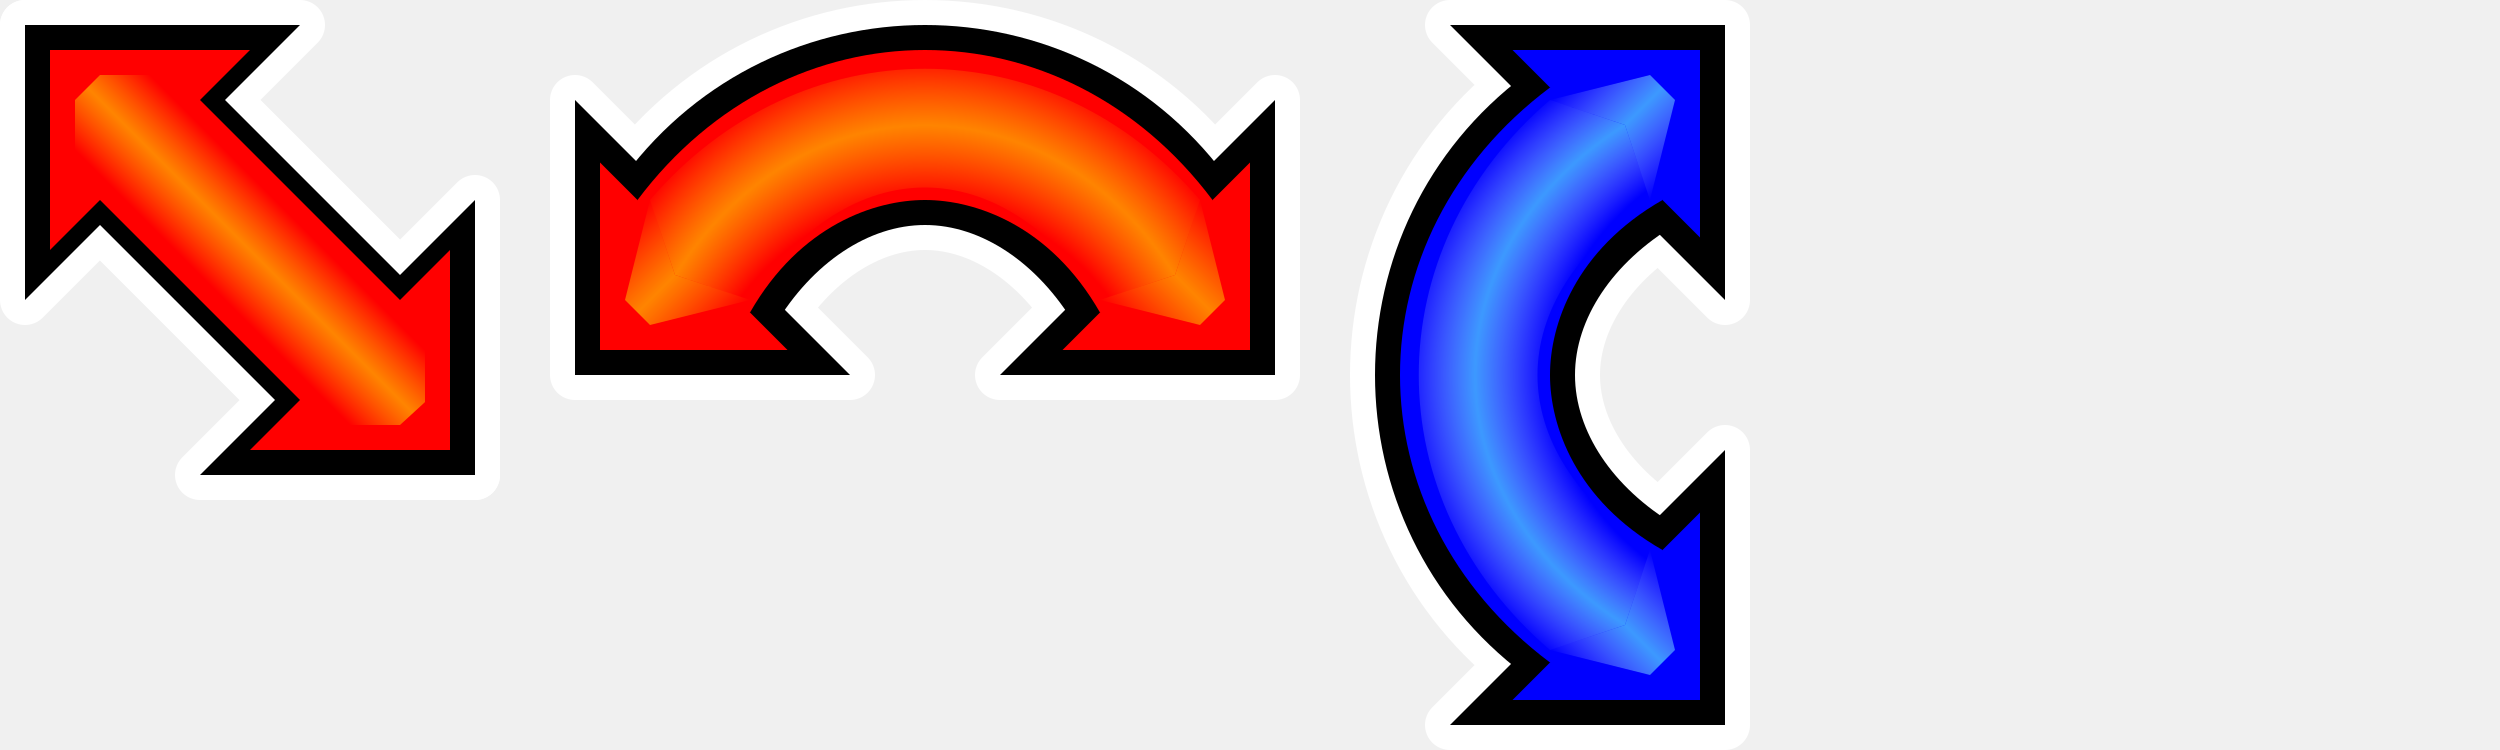
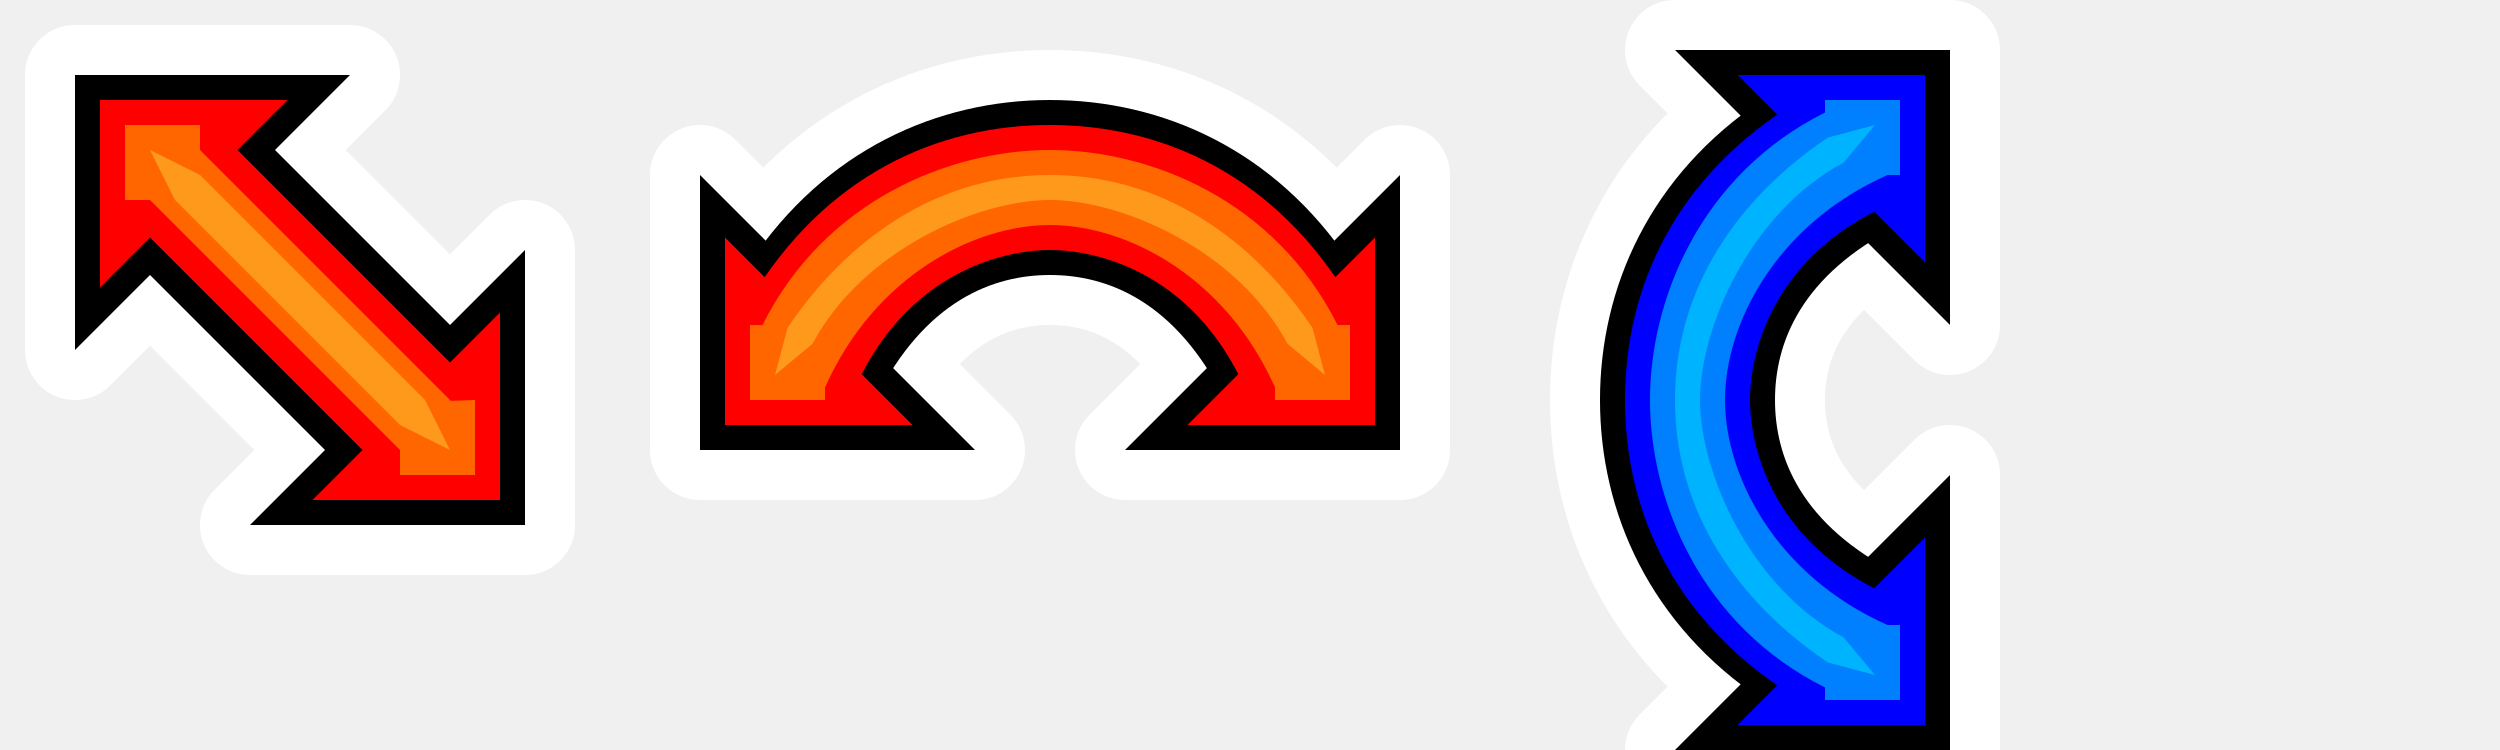
<svg xmlns="http://www.w3.org/2000/svg" xmlns:xlink="http://www.w3.org/1999/xlink" width="100" height="30" id="svg2" version="1.1">
  <defs id="defs4">
    <linearGradient id="linearGradient3828">
      <stop id="stop3830" offset="0" style="stop-color:#ffff00;stop-opacity:0" />
      <stop style="stop-color:#ffdc00;stop-opacity:1" offset="0.5" id="stop3832" />
      <stop id="stop3834" offset="1" style="stop-color:#ffff00;stop-opacity:0" />
    </linearGradient>
    <linearGradient id="linearGradient3820">
      <stop id="stop3822" offset="0" style="stop-color:#ffffff;stop-opacity:0;" />
      <stop style="stop-color:#ffdc00;stop-opacity:1" offset="0.5" id="stop3824" />
      <stop id="stop3826" offset="1" style="stop-color:#ffffff;stop-opacity:0;" />
    </linearGradient>
    <linearGradient id="linearGradient3812">
      <stop id="stop3814" offset="0" style="stop-color:#ffff00;stop-opacity:0" />
      <stop style="stop-color:#ffdc00;stop-opacity:1" offset="0.5" id="stop3816" />
      <stop id="stop3818" offset="1" style="stop-color:#ffff00;stop-opacity:0" />
    </linearGradient>
    <linearGradient id="linearGradient3804">
      <stop id="stop3806" offset="0" style="stop-color:#ffffff;stop-opacity:0;" />
      <stop style="stop-color:#64ffff;stop-opacity:1" offset="0.5" id="stop3808" />
      <stop id="stop3810" offset="1" style="stop-color:#ffffff;stop-opacity:0;" />
    </linearGradient>
    <linearGradient id="linearGradient3796">
      <stop id="stop3798" offset="0" style="stop-color:#ffffff;stop-opacity:0;" />
      <stop style="stop-color:#64ffff;stop-opacity:1" offset="0.5" id="stop3800" />
      <stop id="stop3802" offset="1" style="stop-color:#ffffff;stop-opacity:0;" />
    </linearGradient>
    <linearGradient id="linearGradient4009">
      <stop style="stop-color:#ffffff;stop-opacity:0;" offset="0" id="stop4011" />
      <stop id="stop4013" offset="0.667" style="stop-color:#ffffff;stop-opacity:0;" />
      <stop id="stop4015" offset="0.833" style="stop-color:#64ffff;stop-opacity:1" />
      <stop style="stop-color:#ffffff;stop-opacity:0;" offset="1" id="stop4017" />
    </linearGradient>
    <linearGradient id="linearGradient3029">
      <stop id="stop3031" offset="0" style="stop-color:#ffffff;stop-opacity:0;" />
      <stop style="stop-color:#ffff00;stop-opacity:0" offset="0.667" id="stop3033" />
      <stop style="stop-color:#ffdc00;stop-opacity:1" offset="0.833" id="stop3035" />
      <stop id="stop3037" offset="1" style="stop-color:#ffff00;stop-opacity:0" />
    </linearGradient>
    <linearGradient id="linearGradient3807">
      <stop style="stop-color:#ffffff;stop-opacity:0;" offset="0" id="stop3809" />
      <stop id="stop3817" offset="0.667" style="stop-color:#ffffff;stop-opacity:0;" />
      <stop id="stop3815" offset="0.849" style="stop-color:#ffffff;stop-opacity:1;" />
      <stop style="stop-color:#ffffff;stop-opacity:0;" offset="1" id="stop3811" />
    </linearGradient>
    <linearGradient id="linearGradient3745">
      <stop style="stop-color:#ffffff;stop-opacity:0;" offset="0" id="stop3747" />
      <stop id="stop3753" offset="0.5" style="stop-color:#ffffff;stop-opacity:1;" />
      <stop style="stop-color:#ffffff;stop-opacity:0;" offset="1" id="stop3749" />
    </linearGradient>
-     <linearGradient xlink:href="#linearGradient3828" id="linearGradient3751" x1="11" y1="8" x2="8" y2="11" gradientUnits="userSpaceOnUse" />
    <linearGradient xlink:href="#linearGradient3745" id="linearGradient3783" gradientUnits="userSpaceOnUse" x1="11" y1="8" x2="8" y2="11" gradientTransform="matrix(1,0,0,-1,0,1042.362)" />
    <linearGradient xlink:href="#linearGradient3745" id="linearGradient3795" gradientUnits="userSpaceOnUse" x1="11" y1="8" x2="8" y2="11" gradientTransform="matrix(1,0,0,-1,0,1042.362)" />
    <linearGradient id="linearGradient3807-0">
      <stop style="stop-color:#ffffff;stop-opacity:0;" offset="0" id="stop3809-4" />
      <stop id="stop3817-8" offset="0.667" style="stop-color:#ffffff;stop-opacity:0;" />
      <stop id="stop3815-7" offset="0.849" style="stop-color:#ffffff;stop-opacity:1;" />
      <stop style="stop-color:#ffffff;stop-opacity:0;" offset="1" id="stop3811-1" />
    </linearGradient>
    <radialGradient r="7.5" fy="1035.832" fx="-34.163" cy="1035.832" cx="-34.163" gradientTransform="matrix(-1.2,-4.817251e-6,2.8090885e-7,-1.200004,-31.99617,1249.002)" gradientUnits="userSpaceOnUse" id="radialGradient3007" xlink:href="#linearGradient3807-0" />
    <linearGradient xlink:href="#linearGradient3745-5" id="linearGradient3751-8" x1="11" y1="8" x2="8" y2="11" gradientUnits="userSpaceOnUse" />
    <linearGradient id="linearGradient3745-5">
      <stop style="stop-color:#ffffff;stop-opacity:0;" offset="0" id="stop3747-8" />
      <stop id="stop3753-2" offset="0.5" style="stop-color:#ffffff;stop-opacity:1;" />
      <stop style="stop-color:#ffffff;stop-opacity:0;" offset="1" id="stop3749-6" />
    </linearGradient>
-     <radialGradient xlink:href="#linearGradient3029" id="radialGradient3862" gradientUnits="userSpaceOnUse" gradientTransform="matrix(2,2.503105e-5,6.2297518e-8,2.399987,28.63366,-1448.402)" cx="-6.817" cy="1037.824" fx="-6.817" fy="1037.824" r="7.5" />
    <linearGradient xlink:href="#linearGradient3820" id="linearGradient3864" gradientUnits="userSpaceOnUse" gradientTransform="translate(10,1018.362)" x1="17" y1="13" x2="13" y2="17" />
-     <linearGradient xlink:href="#linearGradient3812" id="linearGradient3866" gradientUnits="userSpaceOnUse" gradientTransform="matrix(-1,0,0,1,20,1018.362)" x1="17" y1="13" x2="13" y2="17" />
    <radialGradient xlink:href="#linearGradient4009" id="radialGradient3932" gradientUnits="userSpaceOnUse" gradientTransform="matrix(2.4883461e-5,-2.000001,2.39998,-3.6766156e-8,-2470.586,1023.729)" cx="-6.817" cy="1037.753" fx="-6.817" fy="1037.753" r="7.5" />
    <linearGradient xlink:href="#linearGradient3804" id="linearGradient3934" gradientUnits="userSpaceOnUse" gradientTransform="matrix(0,-1,1,0,-4,1042.362)" x1="17" y1="13" x2="13" y2="17" />
    <linearGradient xlink:href="#linearGradient3796" id="linearGradient3936" gradientUnits="userSpaceOnUse" gradientTransform="matrix(0,1,1,0,-4,1032.362)" x1="17" y1="13" x2="13" y2="17" />
-     <linearGradient xlink:href="#linearGradient3812" id="linearGradient3838" gradientUnits="userSpaceOnUse" gradientTransform="translate(10,1018.362)" x1="17" y1="13" x2="13" y2="17" />
+     <radialGradient xlink:href="#linearGradient3029" id="radialGradient3891" gradientUnits="userSpaceOnUse" gradientTransform="matrix(2,2.503105e-5,6.2297518e-8,2.399987,28.63366,-1448.402)" cx="-6.817" cy="1037.824" fx="-6.817" fy="1037.824" r="7.5" />
+     <linearGradient xlink:href="#linearGradient3812" id="linearGradient3893" gradientUnits="userSpaceOnUse" gradientTransform="matrix(-1,0,0,1,20,1018.362)" x1="17" y1="13" x2="13" y2="17" />
+     <linearGradient xlink:href="#linearGradient3812" id="linearGradient3895" gradientUnits="userSpaceOnUse" gradientTransform="translate(10,1018.362)" x1="17" y1="13" x2="13" y2="17" />
  </defs>
-   <g id="layer1" transform="translate(0,-1022.362)">
-     <path transform="translate(0,1022.362)" id="path2963" d="m 1,1 0,9 2,-2 9,9 -2,2 9,0 0,-9 -2,2 -9,-9 2,-2 z" style="fill:#000000;stroke:#ffffff;stroke-width:2;stroke-linecap:round;stroke-linejoin:round;stroke-opacity:1;stroke-miterlimit:4;stroke-dasharray:none" />
-     <path style="fill:#000000;stroke:none;stroke-width:1px;stroke-linecap:butt;stroke-linejoin:miter;stroke-opacity:1" d="m 1,1 0,9 2,-2 9,9 -2,2 9,0 0,-9 -2,2 -9,-9 2,-2 z" id="path2961" transform="translate(0,1022.362)" />
-     <path transform="translate(0,1022.362)" id="path3733" d="m 2,2 0,6 1,-1 10,10 -1,1 6,0 0,-6 -1,1 L 7,3 8,2 z" style="fill:#ff0000;stroke:none" />
-     <path style="fill:url(#linearGradient3751);stroke:none;fill-opacity:1;opacity:0.5" d="m 3,3 0,3 11,11 3,0 0,-3 L 6,3 z" id="path3735" transform="translate(0,1022.362)" />
-     <g id="g3767">
-       <path transform="translate(0,1022.362)" id="path3759" d="M 1,1 1,12 4,9 11,16 8,19 19,19 19,8 16,11 9,4 12,1 z" style="fill:#ffffff;stroke:#ffffff;stroke-width:2;stroke-linecap:round;stroke-linejoin:round;stroke-miterlimit:4;stroke-opacity:1;stroke-dasharray:none" />
-       <path style="fill:#000000;stroke:none" d="M 1,1 1,12 4,9 11,16 8,19 19,19 19,8 16,11 9,4 12,1 z" id="path3761" transform="translate(0,1022.362)" />
-       <path transform="translate(0,1022.362)" id="path3763" d="m 2,2 0,8 2,-2 8,8 -2,2 8,0 0,-8 -2,2 -8,-8 2,-2 z" style="fill:#ff0000;stroke:none" />
-       <path style="opacity:0.6;fill:url(#linearGradient3751);fill-opacity:1;stroke:none" d="m 3,4 0,2 11,11 2,0 1,-0.917 L 17,14 6,3 4,3 z" id="path3765" transform="translate(0,1022.362)" />
+   <g id="layer1">
+     <g id="img-resizer" transform="translate(12,12)">
+       <path id="path3759" d="M -9,-9 -9,2 -6,-1 1,6 -2,9 9,9 9,-2 6,1 -1,-6 2,-9 z" style="fill:#ffffff;stroke:#ffffff;stroke-width:4;stroke-linecap:round;stroke-linejoin:round;stroke-miterlimit:4;stroke-opacity:1;stroke-dasharray:none" />
+       <path style="fill:#000000;stroke:none" d="M -9,-9 -9,2 -6,-1 1,6 -2,9 9,9 9,-2 6,1 -1,-6 2,-9 z" id="path3761" />
+       <path id="path3763" d="m -8,-8 0,7.5 2,-2 L 2.5,6 0.5,8 8,8 8,0.5 6,2.5 -2.5,-6 l 2,-2 z" style="fill:#ff0000;stroke:none" />
+       <path style="fill:#ff6600;stroke:none" d="m 5,8 1,0 10,10 0,1 3,0 0,-3 -0.966,0.034 L 8,6 8,5 5,5 z" id="path3860" transform="translate(-12,-12)" />
+       <path style="fill:#ffe646;stroke:none;fill-opacity:1;opacity:0.4" d="m 6,6 1,2 9,9 2,1 -1,-2 -9,-9 z" id="path3862" transform="translate(-12,-12)" />
    </g>
-     <g id="g3848" transform="translate(22,0)">
-       <path style="color:#000000;fill:#ffffff;fill-opacity:1;fill-rule:nonzero;stroke:#ffffff;stroke-width:2;stroke-linecap:round;stroke-linejoin:round;stroke-miterlimit:4;stroke-opacity:1;stroke-dasharray:none;stroke-dashoffset:0;marker:none;visibility:visible;display:inline;overflow:visible;enable-background:accumulate" d="m 3,1029.362 c 6,-8 18,-8 24,0 l 0,6 -6,0 c -1.5,-2.5 -3.75,-4 -6,-4 -2.25,0 -4.5,1.5 -6,4 l -6,0 z" id="path3760" />
-       <path style="fill:#ffffff;stroke:#ffffff;stroke-width:2;stroke-linecap:round;stroke-linejoin:round;stroke-miterlimit:4;stroke-dasharray:none" d="m 1,1026.362 0,11 11,0 z" id="path2986" />
-       <path style="fill:#ffffff;stroke:#ffffff;stroke-width:2;stroke-linecap:round;stroke-linejoin:round;stroke-miterlimit:4;stroke-dasharray:none" d="m 18,1037.362 11,0 0,-11 z" id="path2988" />
-       <path id="path2980" d="m 1,1026.362 0,11 11,0 z" style="fill:#000000;stroke:none" />
-       <path id="path2982" d="m 18,1037.362 11,0 0,-11 z" style="fill:#000000;stroke:none" />
-       <path id="path2984" d="m 3,1029.362 c 6,-8 18,-8 24,0 l 0,6 -6,0 c -1.5,-2.5 -3.75,-4 -6,-4 -2.25,0 -4.5,1.5 -6,4 l -6,0 z" style="fill:#000000;stroke:none" />
-       <path style="fill:#ff0000;stroke:none" d="m 2,1028.862 0,7.5 7.5,0 z" id="path3779" />
-       <path style="fill:#ff0000;stroke:none" d="m 20.5,1036.362 7.5,0 0,-7.5 z" id="path3781" />
-       <path style="fill:#ff0000;stroke:none" d="m 3.5,1030.362 c 6,-8 17,-8 23,0 l 0.5,5 -5,-0.5 c -2,-3.5 -5,-4.5 -7,-4.5 -2,0 -5,1 -7,4.5 l -5,0.5 z" id="path3783" />
-       <path id="path3785" d="m 4,1030.362 c 6,-7 16,-7 22,0 l -1,3 -3,1 c -4,-6 -10,-6 -14,0 l -3,-1 z" style="opacity:0.6;color:#000000;fill:url(#radialGradient3862);fill-opacity:1;fill-rule:nonzero;stroke:none;marker:none;visibility:visible;display:inline;overflow:visible;enable-background:accumulate" />
-       <path style="opacity:0.6;fill:url(#linearGradient3866);fill-opacity:1;stroke:none" d="m 5,1033.362 3,1 -4,1 -1,-1 1,-4 z" id="path3844" />
-       <path id="path3836" d="m 25,1033.362 -3,1 4,1 1,-1 -1,-4 z" style="opacity:0.6;fill:url(#linearGradient3838);fill-opacity:1;stroke:none" />
+     <g id="img-rotate" transform="translate(42,2)">
+       <path style="fill:#ffffff;stroke:#ffffff;stroke-width:4;stroke-miterlimit:4;stroke-dasharray:none" d="M -12,8.5 C -9,4 -4.5,2 0,2 4.5,2 9,4 12,8.5 L 12,14 7,14 C 5,10 2.25,9 0,9 c -2.25,0 -5,1 -7,5 l -5,0 z" id="path3925" />
+       <path style="fill:#ffffff;stroke:#ffffff;stroke-width:4;stroke-linecap:round;stroke-linejoin:round;stroke-miterlimit:4;stroke-dasharray:none" d="m -14,5 0,11 11,0 z" id="path2986" />
+       <path style="fill:#ffffff;stroke:#ffffff;stroke-width:4;stroke-linecap:round;stroke-linejoin:round;stroke-miterlimit:4;stroke-dasharray:none" d="M 3,16 14,16 14,5 z" id="path2988" />
+       <path id="path2980" d="m -14,5 0,11 11,0 z" style="fill:#000000;stroke:none" />
+       <path id="path2982" d="M 3,16 14,16 14,5 z" style="fill:#000000;stroke:none" />
+       <path id="path2984" d="M -12,8.5 C -9,4 -4.5,2 0,2 4.5,2 9,4 12,8.5 L 12,14 7,14 C 5,10 2.25,9 0,9 c -2.25,0 -5,1 -7,5 l -5,0 z" style="fill:#000000;stroke:none" />
+       <path style="fill:#ff0000;stroke:none" d="m -13,7.5 0,7.5 7.5,0 z" id="path3779" />
+       <path style="fill:#ff0000;stroke:none" d="M 5.5,15 13,15 13,7.5 z" id="path3781" />
+       <path style="fill:#ff0000;stroke:none" d="M -12,10 C -9,5 -4.5,3 0,3 4.5,3 9,5 12,10 l 0,4 -4,0 C 6,9 2,8 0,8 -2,8 -6,9 -8,14 l -4,0 z" id="path3783" />
+       <path style="fill:#ff6600;fill-opacity:1;stroke:none" d="m -12,14 3,0 0,-0.5 C -7,9 -3,7 0,7 3,7 7,9 9,13.5 l 0,0.5 3,0 0,-3 -0.5,0 C 9,6 4,4 0,4 -4,4 -9,6 -11.5,11 l -0.5,0 z" id="path3897" />
+       <path id="path3899" d="m -11,13 1.5,-1.25 C -7.5,8 -2.875,6 0,6 2.875,6 7.5,8 9.5,11.75 L 11,13 10.5,11.12 C 8.5,8.12 5,5 0,5 -5,5 -8.5,8.12 -10.5,11.12 z" style="opacity:0.4;fill:#ffe646;fill-opacity:1;stroke:none" />
    </g>
-     <g id="g3918" transform="translate(54,0)">
-       <path id="path3870" d="m 7,1049.362 c -8,-6 -8,-18 0,-24 l 6,0 0,6 c -2.5,1.5 -4,3.75 -4,6 0,2.25 1.5,4.5 4,6 l 0,6 z" style="color:#000000;fill:#ffffff;fill-opacity:1;fill-rule:nonzero;stroke:#ffffff;stroke-width:2;stroke-linecap:round;stroke-linejoin:round;stroke-miterlimit:4;stroke-opacity:1;stroke-dasharray:none;stroke-dashoffset:0;marker:none;visibility:visible;display:inline;overflow:visible;enable-background:accumulate" />
-       <path id="path3872" d="m 4,1051.362 11,0 0,-11 z" style="fill:#ffffff;stroke:#ffffff;stroke-width:2;stroke-linecap:round;stroke-linejoin:round;stroke-miterlimit:4;stroke-dasharray:none" />
-       <path id="path3874" d="m 15,1034.362 0,-11 -11,0 z" style="fill:#ffffff;stroke:#ffffff;stroke-width:2;stroke-linecap:round;stroke-linejoin:round;stroke-miterlimit:4;stroke-dasharray:none" />
-       <path style="fill:#000000;stroke:none" d="m 4,1051.362 11,0 0,-11 z" id="path3876" />
-       <path style="fill:#000000;stroke:none" d="m 15,1034.362 0,-11 -11,0 z" id="path3878" />
-       <path style="fill:#000000;stroke:none" d="m 7,1049.362 c -8,-6 -8,-18 0,-24 l 6,0 0,6 c -2.5,1.5 -4,3.75 -4,6 0,2.25 1.5,4.5 4,6 l 0,6 z" id="path3880" />
-       <path id="path3882" d="m 6.5,1050.362 7.5,0 0,-7.5 z" style="fill:#0000ff;stroke:none" />
-       <path id="path3884" d="m 14,1031.862 0,-7.5 -7.5,0 z" style="fill:#0000ff;stroke:none" />
-       <path id="path3886" d="m 8,1048.862 c -8,-6 -8,-17 0,-23 l 5,-0.5 -0.5,5 c -3.5,2 -4.5,5 -4.5,7 0,2 1,5 4.5,7 l 0.5,5 z" style="fill:#0000ff;stroke:none;fill-opacity:1" />
-       <path style="opacity:0.6;color:#000000;fill:url(#radialGradient3932);fill-opacity:1;fill-rule:nonzero;stroke:none;marker:none;visibility:visible;display:inline;overflow:visible;enable-background:accumulate" d="m 8,1048.362 c -7,-6 -7,-16 0,-22 l 3,1 1,3 c -6,4 -6,10 0,14 l -1,3 z" id="path3888" />
-       <path style="opacity:0.6;fill:url(#linearGradient3934);fill-opacity:1;stroke:none" d="m 11,1027.362 1,3 1,-4 -1,-1 -4,1 z" id="path3890" />
-       <path id="path3892" d="m 11,1047.362 1,-3 1,4 -1,1 -4,-1 z" style="opacity:0.6;fill:url(#linearGradient3936);fill-opacity:1;stroke:none" />
+     <g id="sticker-rotate" transform="translate(62,16)">
+       <path id="path3929" d="M 8.5,12 C 4,9 2,4.5 2,0 2,-4.5 4,-9 8.5,-12 l 5.5,0 0,5 c -4,2 -5,4.75 -5,7 0,2.25 1,5 5,7 l 0,5 z" style="fill:#ffffff;stroke:#ffffff;stroke-width:4;stroke-miterlimit:4;stroke-dasharray:none" />
+       <path id="path3931" d="M 5,14 16,14 16,3 z" style="fill:#ffffff;stroke:#ffffff;stroke-width:4;stroke-linecap:round;stroke-linejoin:round;stroke-miterlimit:4;stroke-dasharray:none" />
+       <path id="path3933" d="m 16,-3 0,-11 -11,0 z" style="fill:#ffffff;stroke:#ffffff;stroke-width:4;stroke-linecap:round;stroke-linejoin:round;stroke-miterlimit:4;stroke-dasharray:none" />
+       <path style="fill:#000000;stroke:none" d="M 5,14 16,14 16,3 z" id="path3935" />
+       <path style="fill:#000000;stroke:none" d="m 16,-3 0,-11 -11,0 z" id="path3937" />
+       <path style="fill:#000000;stroke:none" d="M 8.5,12 C 4,9 2,4.5 2,0 2,-4.5 4,-9 8.5,-12 l 5.5,0 0,5 c -4,2 -5,4.75 -5,7 0,2.25 1,5 5,7 l 0,5 z" id="path3939" />
+       <path id="path3941" d="M 7.5,13 15,13 15,5.5 z" style="fill:#0000ff;stroke:none" />
+       <path id="path3943" d="m 15,-5.5 0,-7.5 -7.5,0 z" style="fill:#0000ff;stroke:none" />
+       <path id="path3945" d="M 10,12 C 5,9 3,4.5 3,0 3,-4.5 5,-9 10,-12 l 4,0 0,4 c -5,2 -6,6 -6,8 0,2 1,6 6,8 l 0,4 z" style="fill:#0000ff;stroke:none" />
+       <path id="path3947" d="M 14,12 14,9 13.5,9 C 9,7 7,3 7,0 7,-3 9,-7 13.5,-9 l 0.5,0 0,-3 -3,0 0,0.5 C 6,-9 4,-4 4,0 4,4 6,9 11,11.5 l 0,0.5 z" style="opacity:0.5;fill:#00ffff;fill-opacity:1;stroke:none" />
+       <path style="opacity:0.4;fill:#00ffff;fill-opacity:1;stroke:none" d="M 13,11 11.75,9.5 C 8,7.5 6,2.875 6,0 6,-2.875 8,-7.5 11.75,-9.5 L 13,-11 11.12,-10.5 C 8.12,-8.5 5,-5 5,0 5,5 8.12,8.5 11.12,10.5 z" id="path3949" />
    </g>
  </g>
</svg>
